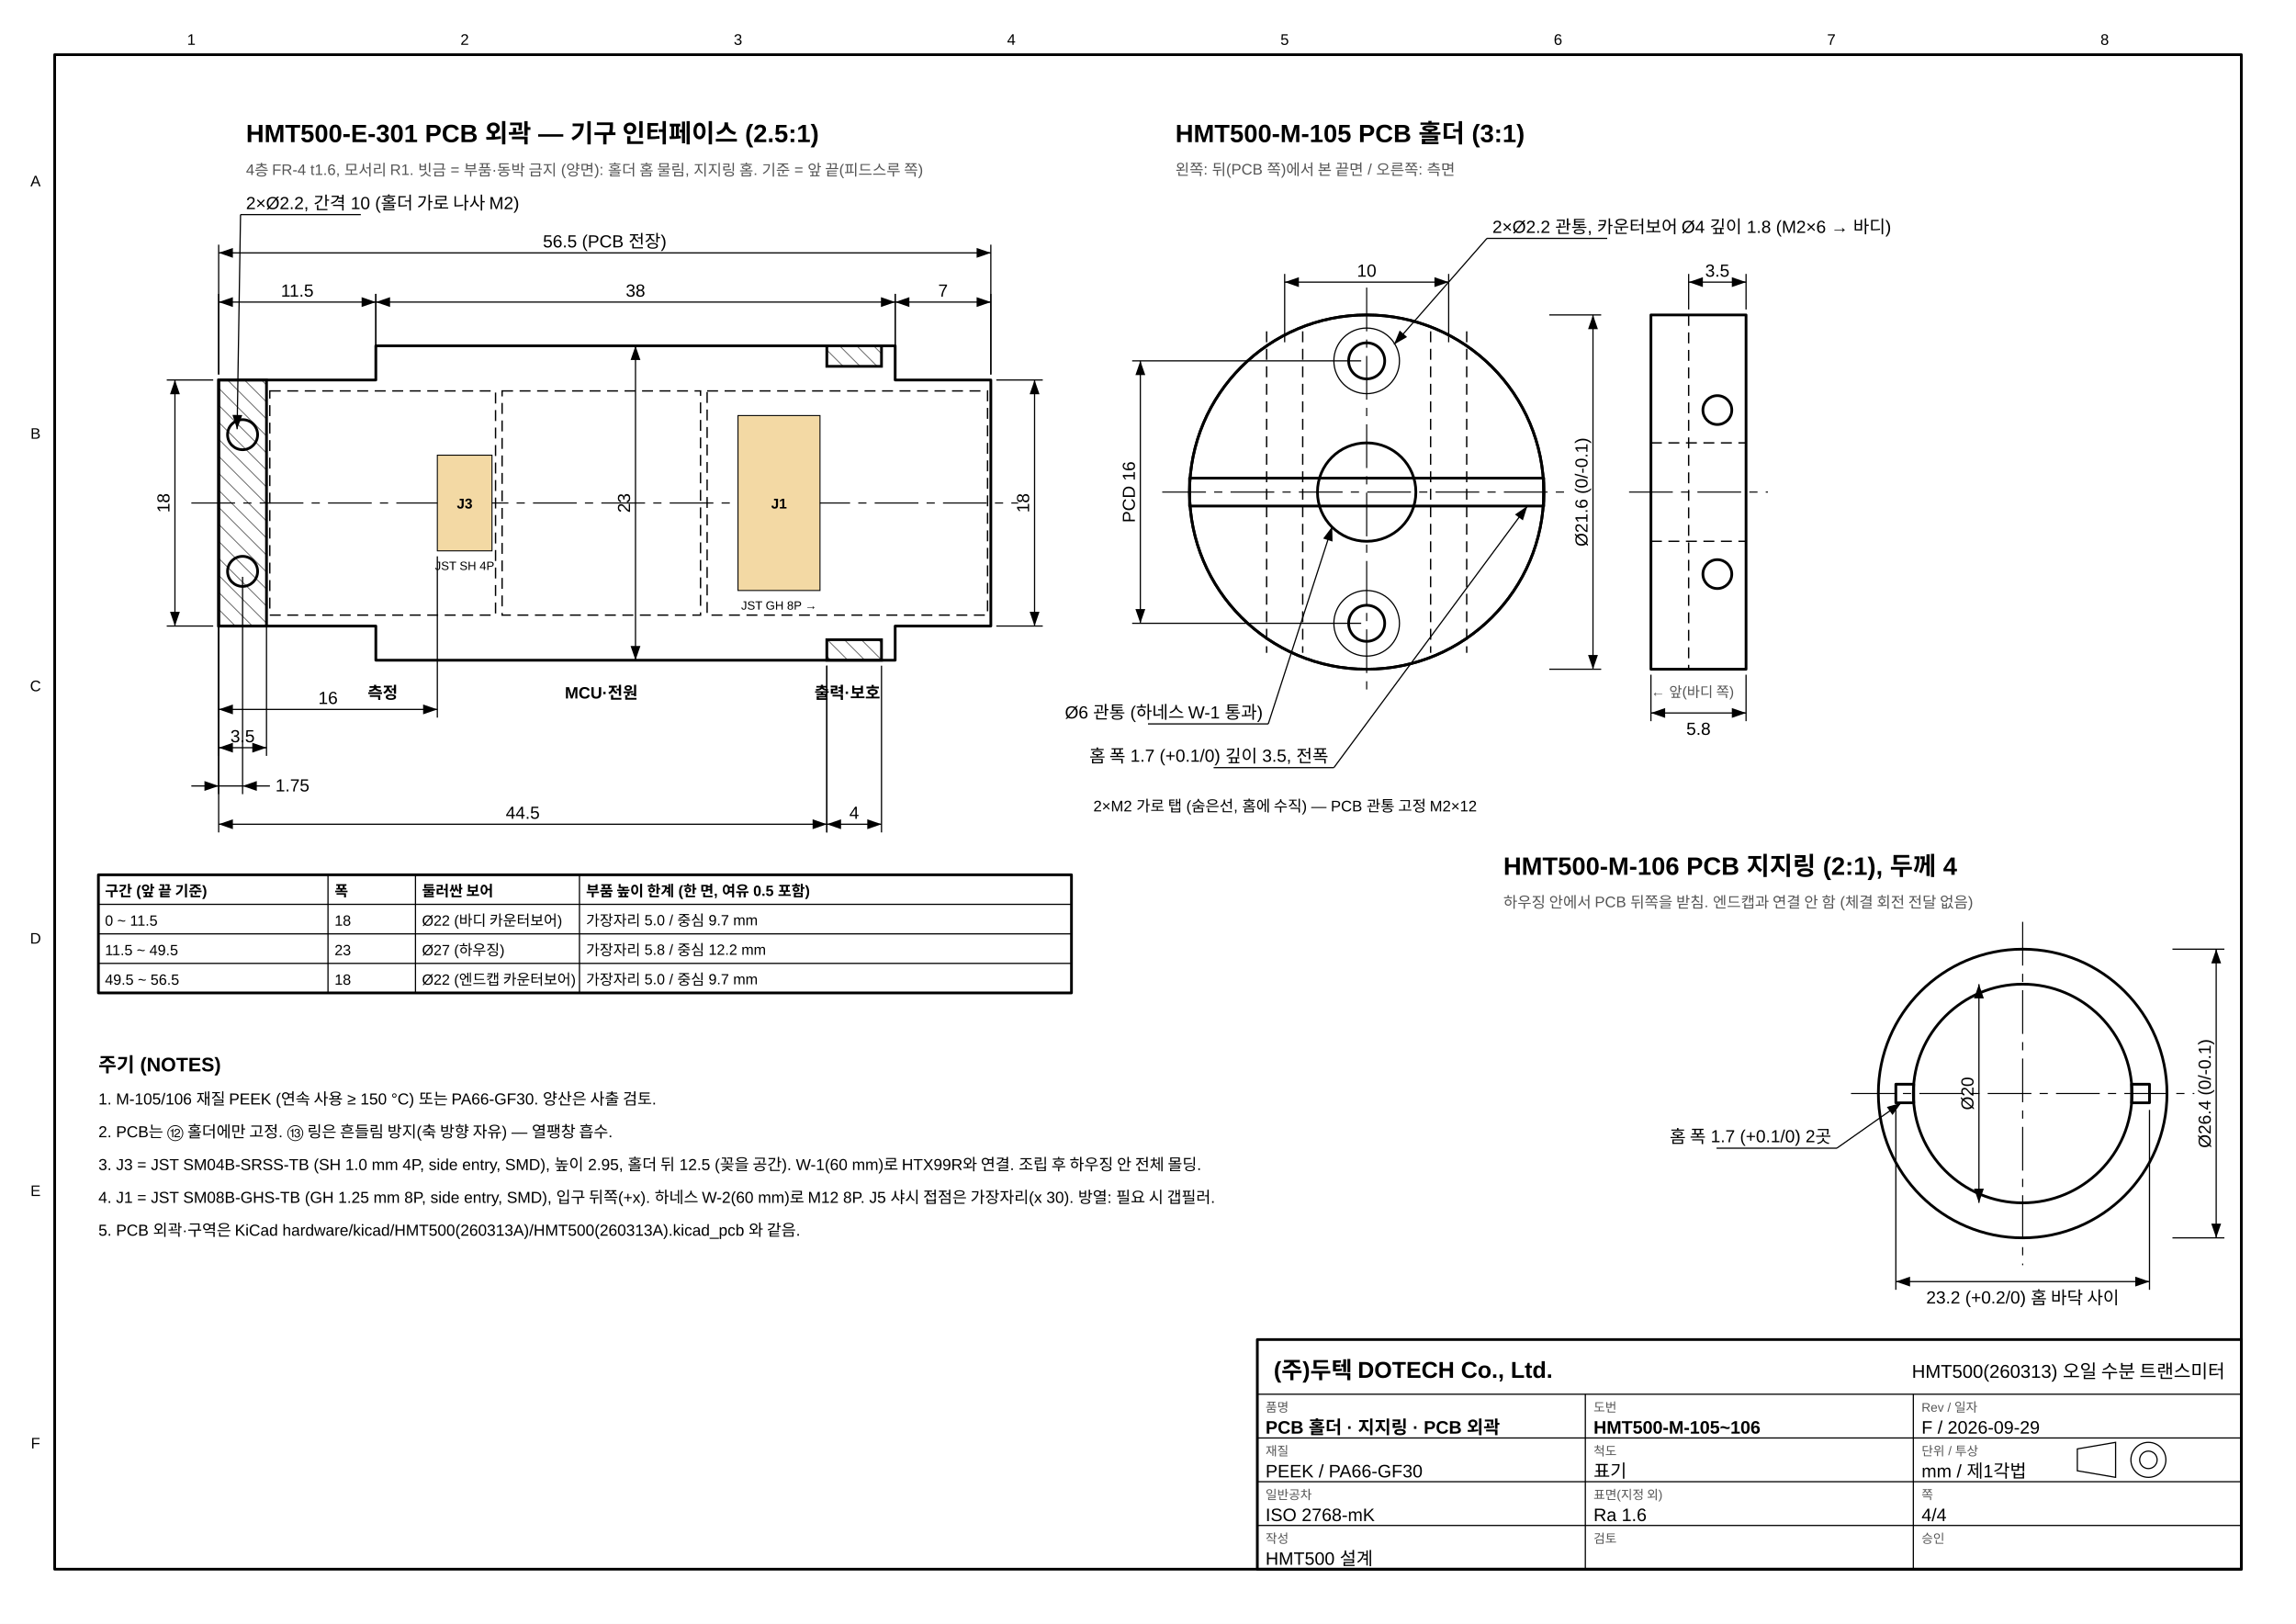
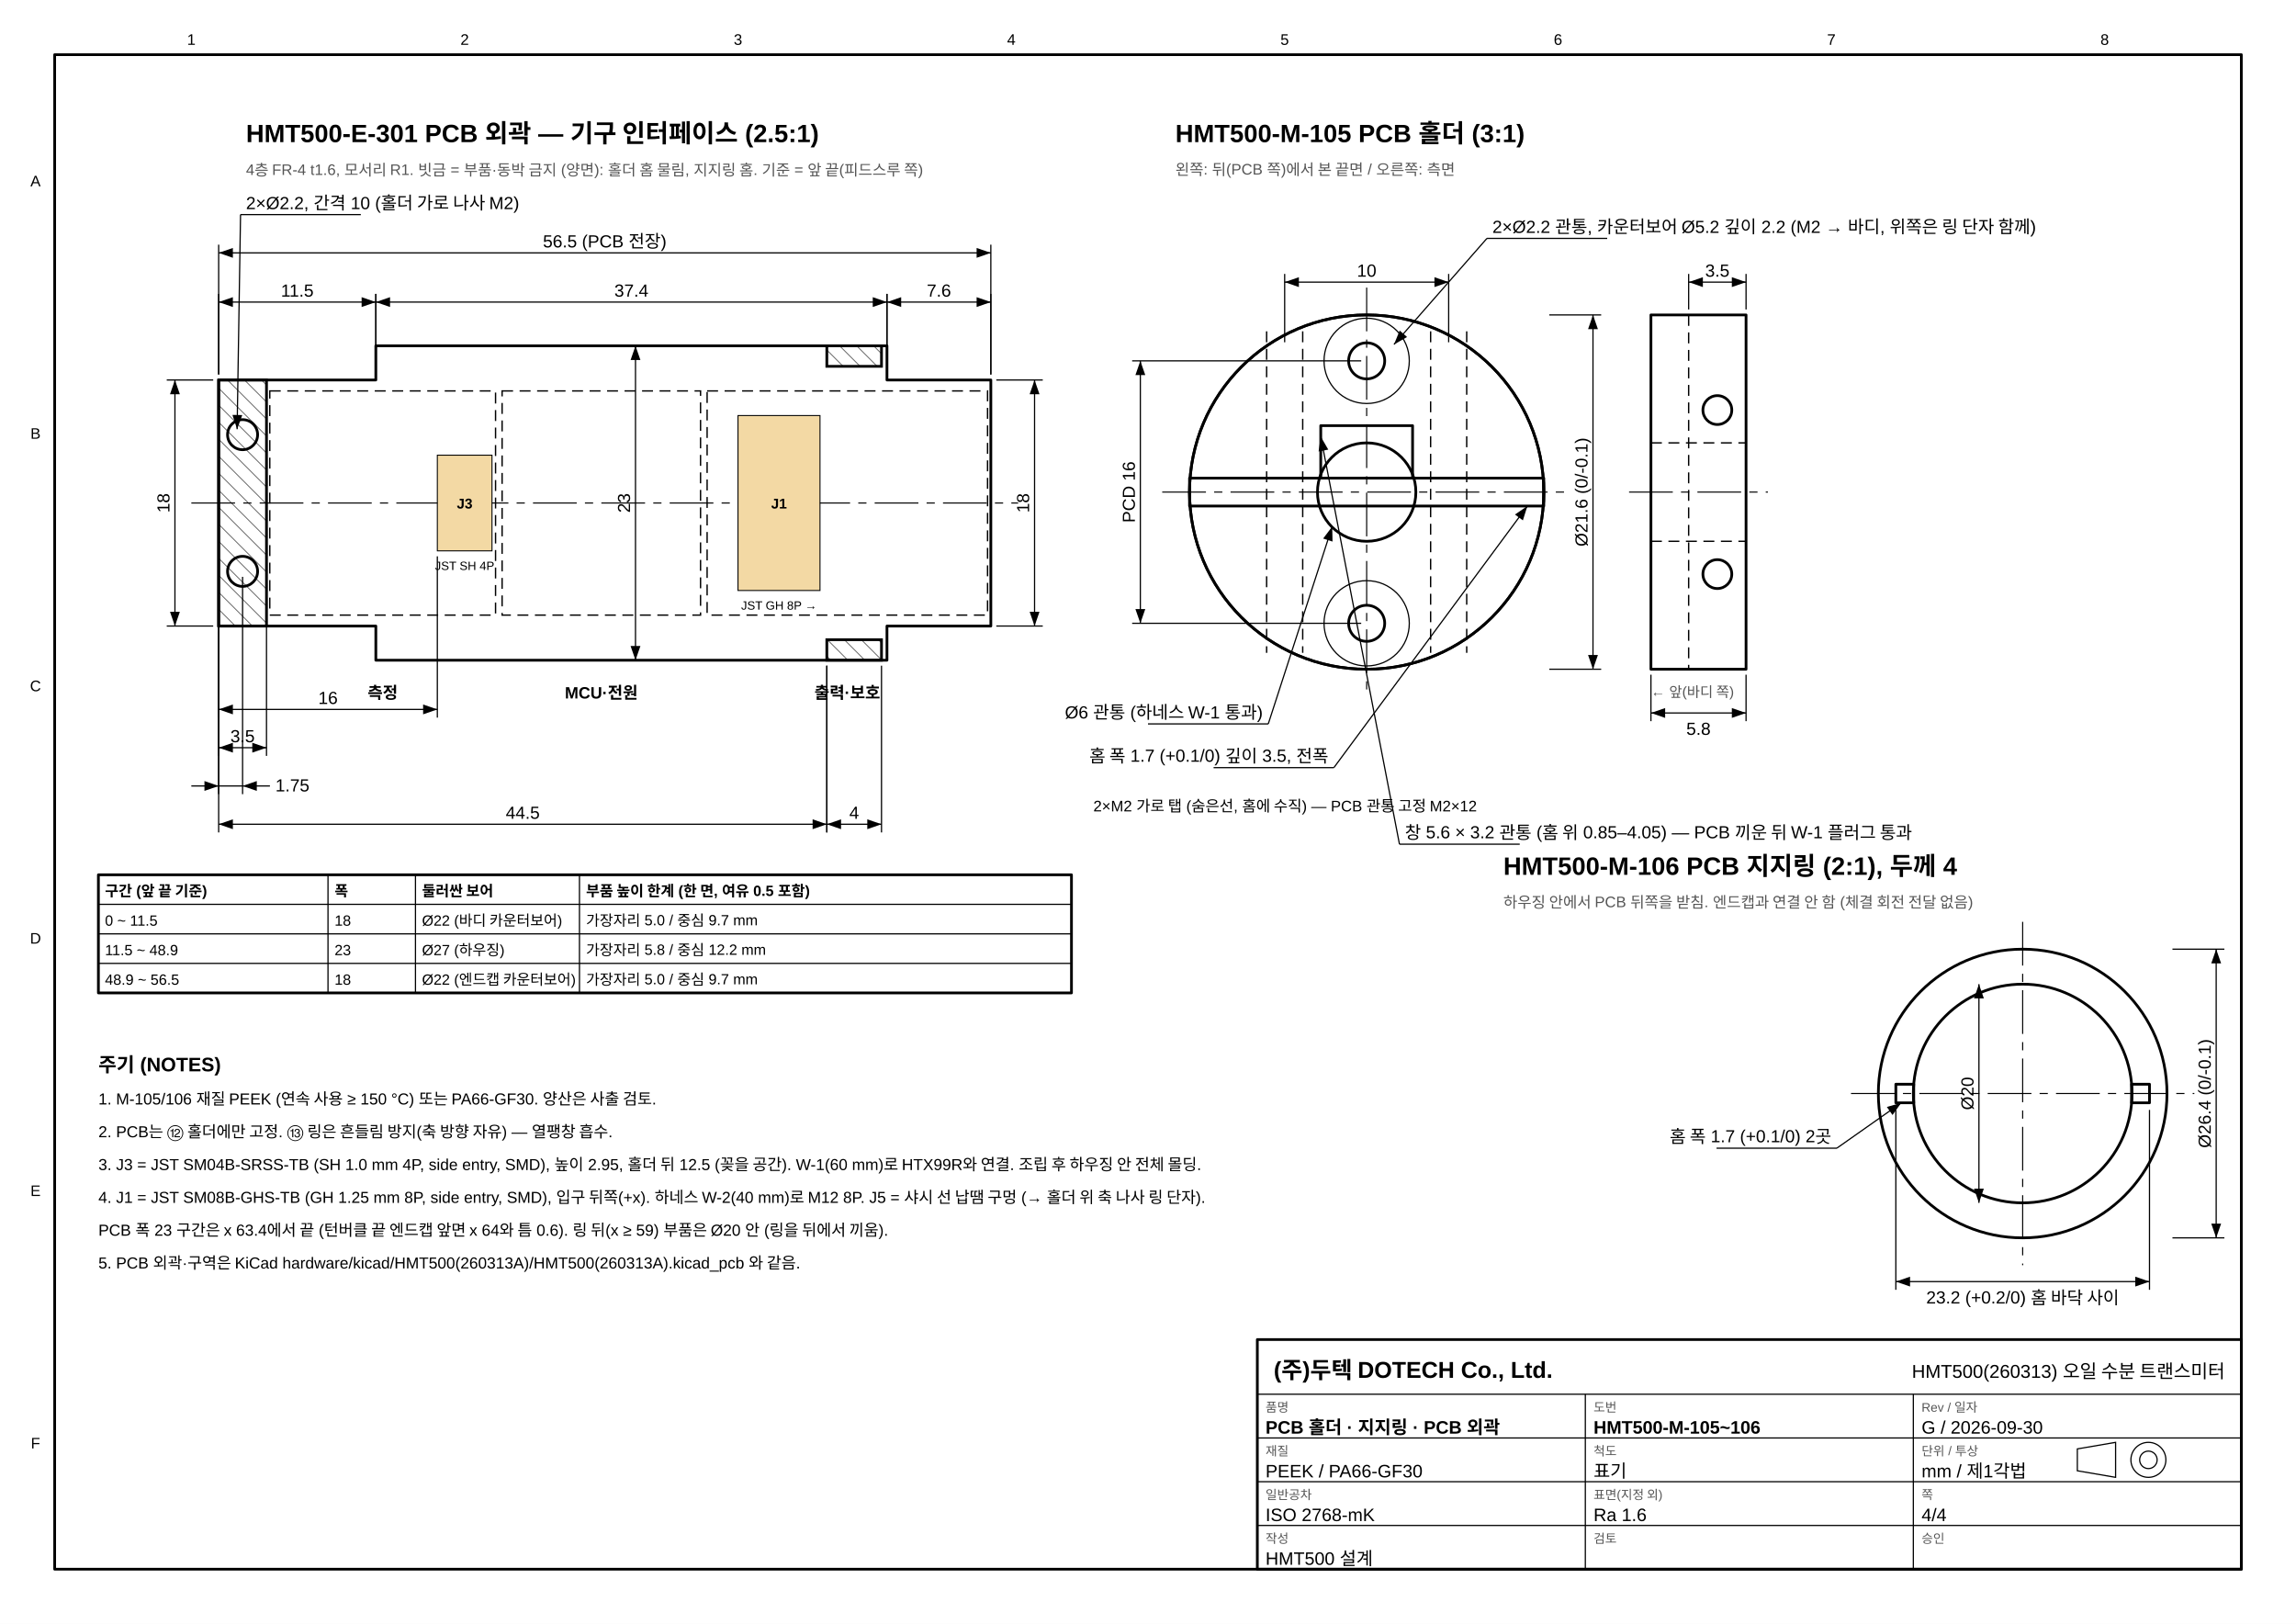
<svg xmlns="http://www.w3.org/2000/svg" width="420.0mm" height="297.0mm" viewBox="0 0 420.0 297.0">
  <rect width="420.0" height="297.0" fill="#fff" />
  <style>
 .thick{stroke:#000;stroke-width:0.5;fill:none;stroke-linecap:round;stroke-linejoin:round}
 .thin{stroke:#000;stroke-width:0.22;fill:none}
 .center{stroke:#000;stroke-width:0.2;stroke-dasharray:8 1.5 1.5 1.5;fill:none}
 .hidden{stroke:#000;stroke-width:0.25;stroke-dasharray:2 1.2;fill:none}
 .hatchfill{stroke:#000;stroke-width:0.5;fill:url(#hatch)}
 .hatchfill2{stroke:#000;stroke-width:0.5;fill:url(#hatch2)}
 .part2{stroke:#000;stroke-width:0.35;fill:url(#hatch2)}
 .buy{stroke:#000;stroke-width:0.35;fill:#e8e8e8}
 .green{stroke:#000;stroke-width:0.35;fill:#cfe8d0}
 .arrow{fill:#000;stroke:none}
 .t{font-family:'Noto Sans KR','NanumGothic','Malgun Gothic',Arial,sans-serif;fill:#000}
 .muted{fill:#555}
</style>
  <defs>
    <pattern id="hatch" width="2.2" height="2.2" patternUnits="userSpaceOnUse" patternTransform="rotate(45)">
      <line x1="0" y1="0" x2="0" y2="2.2" stroke="#000" stroke-width="0.18" />
    </pattern>
    <pattern id="hatch2" width="2.2" height="2.2" patternUnits="userSpaceOnUse" patternTransform="rotate(-45)">
      <line x1="0" y1="0" x2="0" y2="2.2" stroke="#000" stroke-width="0.18" />
    </pattern>
  </defs>
-   <polygon points="40.000,69.500 68.750,69.500 68.750,63.250 163.750,63.250 163.750,69.500 181.250,69.500 181.250,114.500 163.750,114.500 163.750,120.750 68.750,120.750 68.750,114.500 40.000,114.500" class="thick" />
+   <polygon points="40.000,69.500 68.750,69.500 68.750,63.250 162.250,63.250 162.250,69.500 181.250,69.500 181.250,114.500 162.250,114.500 162.250,120.750 68.750,120.750 68.750,114.500 40.000,114.500" class="thick" />
  <line x1="35.000" y1="92.000" x2="186.250" y2="92.000" class="center" />
  <rect x="40.000" y="69.500" width="8.750" height="45.000" class="hatchfill2" />
  <rect x="151.250" y="63.250" width="10.000" height="3.750" class="hatchfill2" />
  <rect x="151.250" y="117.000" width="10.000" height="3.750" class="hatchfill2" />
  <circle cx="44.375" cy="79.500" r="2.750" class="thick" fill="none" />
  <circle cx="44.375" cy="104.500" r="2.750" class="thick" fill="none" />
  <rect x="80.000" y="83.250" width="10.000" height="17.500" style="fill:#f3d9a4;stroke:#000;stroke-width:0.18" />
  <rect x="135.000" y="76.000" width="15.000" height="32.000" style="fill:#f3d9a4;stroke:#000;stroke-width:0.18" />
  <rect x="49.350" y="71.500" width="41.300" height="41.000" class="hidden" />
  <text x="70.000" y="127.750" font-size="3.0" text-anchor="middle" font-weight="700" class="t ">측정</text>
  <rect x="91.850" y="71.500" width="36.300" height="41.000" class="hidden" />
  <text x="110.000" y="127.750" font-size="3.0" text-anchor="middle" font-weight="700" class="t ">MCU·전원</text>
  <rect x="129.350" y="71.500" width="51.300" height="41.000" class="hidden" />
  <text x="155.000" y="127.750" font-size="3.0" text-anchor="middle" font-weight="700" class="t ">출력·보호</text>
  <text x="85.000" y="93.000" font-size="2.6" text-anchor="middle" font-weight="700" class="t ">J3</text>
  <text x="85.000" y="104.250" font-size="2.2" text-anchor="middle" class="t ">JST SH 4P</text>
  <line x1="40.000" y1="101.750" x2="40.000" y2="131.250" class="thin" />
  <line x1="80.000" y1="101.750" x2="80.000" y2="131.250" class="thin" />
  <line x1="40.000" y1="129.750" x2="80.000" y2="129.750" class="thin" />
  <polygon points="40.000,129.750 42.600,128.850 42.600,130.650" class="arrow" />
  <polygon points="80.000,129.750 77.400,130.650 77.400,128.850" class="arrow" />
  <text x="60.000" y="128.750" font-size="3.2" text-anchor="middle" class="t ">16</text>
  <text x="142.500" y="93.000" font-size="2.6" text-anchor="middle" font-weight="700" class="t ">J1</text>
  <text x="142.500" y="111.500" font-size="2.2" text-anchor="middle" class="t ">JST GH 8P →</text>
  <line x1="40.000" y1="68.500" x2="40.000" y2="53.750" class="thin" />
  <line x1="68.750" y1="68.500" x2="68.750" y2="53.750" class="thin" />
  <line x1="40.000" y1="55.250" x2="68.750" y2="55.250" class="thin" />
  <polygon points="40.000,55.250 42.600,54.350 42.600,56.150" class="arrow" />
  <polygon points="68.750,55.250 66.150,56.150 66.150,54.350" class="arrow" />
  <text x="54.375" y="54.250" font-size="3.2" text-anchor="middle" class="t ">11.5</text>
  <line x1="68.750" y1="68.500" x2="68.750" y2="53.750" class="thin" />
-   <line x1="163.750" y1="68.500" x2="163.750" y2="53.750" class="thin" />
-   <line x1="68.750" y1="55.250" x2="163.750" y2="55.250" class="thin" />
+   <line x1="162.250" y1="68.500" x2="162.250" y2="53.750" class="thin" />
+   <line x1="68.750" y1="55.250" x2="162.250" y2="55.250" class="thin" />
  <polygon points="68.750,55.250 71.350,54.350 71.350,56.150" class="arrow" />
-   <polygon points="163.750,55.250 161.150,56.150 161.150,54.350" class="arrow" />
-   <text x="116.250" y="54.250" font-size="3.2" text-anchor="middle" class="t ">38</text>
-   <line x1="163.750" y1="68.500" x2="163.750" y2="53.750" class="thin" />
+   <polygon points="162.250,55.250 159.650,56.150 159.650,54.350" class="arrow" />
+   <text x="115.500" y="54.250" font-size="3.2" text-anchor="middle" class="t ">37.4</text>
+   <line x1="162.250" y1="68.500" x2="162.250" y2="53.750" class="thin" />
  <line x1="181.250" y1="68.500" x2="181.250" y2="53.750" class="thin" />
-   <line x1="163.750" y1="55.250" x2="181.250" y2="55.250" class="thin" />
-   <polygon points="163.750,55.250 166.350,54.350 166.350,56.150" class="arrow" />
+   <line x1="162.250" y1="55.250" x2="181.250" y2="55.250" class="thin" />
+   <polygon points="162.250,55.250 164.850,54.350 164.850,56.150" class="arrow" />
  <polygon points="181.250,55.250 178.650,56.150 178.650,54.350" class="arrow" />
-   <text x="172.500" y="54.250" font-size="3.2" text-anchor="middle" class="t ">7</text>
+   <text x="171.750" y="54.250" font-size="3.2" text-anchor="middle" class="t ">7.6</text>
  <line x1="40.000" y1="68.500" x2="40.000" y2="44.750" class="thin" />
  <line x1="181.250" y1="68.500" x2="181.250" y2="44.750" class="thin" />
  <line x1="40.000" y1="46.250" x2="181.250" y2="46.250" class="thin" />
  <polygon points="40.000,46.250 42.600,45.350 42.600,47.150" class="arrow" />
  <polygon points="181.250,46.250 178.650,47.150 178.650,45.350" class="arrow" />
  <text x="110.625" y="45.250" font-size="3.2" text-anchor="middle" class="t ">56.5  (PCB 전장)</text>
  <line x1="40.000" y1="93.000" x2="40.000" y2="138.250" class="thin" />
  <line x1="48.750" y1="93.000" x2="48.750" y2="138.250" class="thin" />
  <line x1="40.000" y1="136.750" x2="48.750" y2="136.750" class="thin" />
  <polygon points="40.000,136.750 42.600,135.850 42.600,137.650" class="arrow" />
  <polygon points="48.750,136.750 46.150,137.650 46.150,135.850" class="arrow" />
  <text x="44.375" y="135.750" font-size="3.2" text-anchor="middle" class="t ">3.5</text>
  <line x1="40.000" y1="105.500" x2="40.000" y2="145.250" class="thin" />
  <line x1="44.375" y1="105.500" x2="44.375" y2="145.250" class="thin" />
  <line x1="40.000" y1="143.750" x2="44.375" y2="143.750" class="thin" />
  <polygon points="40.000,143.750 37.400,144.650 37.400,142.850" class="arrow" />
  <polygon points="44.375,143.750 46.975,142.850 46.975,144.650" class="arrow" />
  <line x1="35.000" y1="143.750" x2="40.000" y2="143.750" class="thin" />
  <line x1="44.375" y1="143.750" x2="49.375" y2="143.750" class="thin" />
  <text x="42.188" y="142.750" font-size="3.2" text-anchor="middle" class="t " />
  <text x="50.375" y="144.750" font-size="3.2" text-anchor="start" class="t ">1.75</text>
  <line x1="40.000" y1="115.500" x2="40.000" y2="152.250" class="thin" />
  <line x1="151.250" y1="121.750" x2="151.250" y2="152.250" class="thin" />
  <line x1="40.000" y1="150.750" x2="151.250" y2="150.750" class="thin" />
  <polygon points="40.000,150.750 42.600,149.850 42.600,151.650" class="arrow" />
  <polygon points="151.250,150.750 148.650,151.650 148.650,149.850" class="arrow" />
  <text x="95.625" y="149.750" font-size="3.2" text-anchor="middle" class="t ">44.5</text>
  <line x1="151.250" y1="121.750" x2="151.250" y2="152.250" class="thin" />
  <line x1="161.250" y1="121.750" x2="161.250" y2="152.250" class="thin" />
  <line x1="151.250" y1="150.750" x2="161.250" y2="150.750" class="thin" />
  <polygon points="151.250,150.750 153.850,149.850 153.850,151.650" class="arrow" />
  <polygon points="161.250,150.750 158.650,151.650 158.650,149.850" class="arrow" />
  <text x="156.250" y="149.750" font-size="3.2" text-anchor="middle" class="t ">4</text>
  <line x1="39.000" y1="69.500" x2="30.500" y2="69.500" class="thin" />
  <line x1="39.000" y1="114.500" x2="30.500" y2="114.500" class="thin" />
  <line x1="32.000" y1="69.500" x2="32.000" y2="114.500" class="thin" />
  <polygon points="32.000,69.500 32.900,72.100 31.100,72.100" class="arrow" />
  <polygon points="32.000,114.500 31.100,111.900 32.900,111.900" class="arrow" />
  <text x="31.000" y="92.000" font-size="3.2" text-anchor="middle" transform="rotate(-90 31.000 92.000)" class="t ">18</text>
  <line x1="116.250" y1="63.250" x2="116.250" y2="120.750" class="thin" />
  <polygon points="116.250,63.250 117.150,65.850 115.350,65.850" class="arrow" />
  <polygon points="116.250,120.750 115.350,118.150 117.150,118.150" class="arrow" />
  <text x="115.250" y="92.000" font-size="3.2" text-anchor="middle" transform="rotate(-90 115.250 92.000)" class="t ">23</text>
  <line x1="182.250" y1="69.500" x2="190.750" y2="69.500" class="thin" />
  <line x1="182.250" y1="114.500" x2="190.750" y2="114.500" class="thin" />
  <line x1="189.250" y1="69.500" x2="189.250" y2="114.500" class="thin" />
  <polygon points="189.250,69.500 190.150,72.100 188.350,72.100" class="arrow" />
  <polygon points="189.250,114.500 188.350,111.900 190.150,111.900" class="arrow" />
  <text x="188.250" y="92.000" font-size="3.2" text-anchor="middle" transform="rotate(-90 188.250 92.000)" class="t ">18</text>
  <line x1="43.375" y1="78.500" x2="44.000" y2="39.250" class="thin" />
  <polygon points="43.375,78.500 42.517,75.886 44.316,75.915" class="arrow" />
  <line x1="44.000" y1="39.250" x2="66.000" y2="39.250" class="thin" />
  <text x="45.000" y="38.250" font-size="3.2" text-anchor="start" class="t ">2×Ø2.2, 간격 10 (홀더 가로 나사 M2)</text>
  <text x="45.000" y="26.000" font-size="4.6" text-anchor="start" font-weight="700" class="t ">HMT500-E-301  PCB 외곽 — 기구 인터페이스 (2.5:1)</text>
  <text x="45.000" y="32.000" font-size="2.8" text-anchor="start" class="t muted">4층 FR-4 t1.6, 모서리 R1. 빗금 = 부품·동박 금지 (양면): 홀더 홈 물림, 지지링 홈. 기준 = 앞 끝(피드스루 쪽)</text>
  <rect x="18.0" y="160.0" width="178" height="21.6" class="thick" fill="#fff" />
  <text x="19.200" y="163.900" font-size="2.7" text-anchor="start" font-weight="700" class="t ">구간 (앞 끝 기준)</text>
  <line x1="60.000" y1="160.000" x2="60.000" y2="181.600" class="thin" />
  <text x="61.200" y="163.900" font-size="2.7" text-anchor="start" font-weight="700" class="t ">폭</text>
  <line x1="76.000" y1="160.000" x2="76.000" y2="181.600" class="thin" />
  <text x="77.200" y="163.900" font-size="2.7" text-anchor="start" font-weight="700" class="t ">둘러싼 보어</text>
  <line x1="106.000" y1="160.000" x2="106.000" y2="181.600" class="thin" />
  <text x="107.200" y="163.900" font-size="2.7" text-anchor="start" font-weight="700" class="t ">부품 높이 한계 (한 면, 여유 0.5 포함)</text>
  <line x1="196.000" y1="160.000" x2="196.000" y2="181.600" class="thin" />
  <line x1="18.000" y1="165.400" x2="196.000" y2="165.400" class="thin" />
  <text x="19.200" y="169.300" font-size="2.7" text-anchor="start" class="t ">0 ~ 11.5</text>
  <text x="61.200" y="169.300" font-size="2.7" text-anchor="start" class="t ">18</text>
  <text x="77.200" y="169.300" font-size="2.7" text-anchor="start" class="t ">Ø22 (바디 카운터보어)</text>
  <text x="107.200" y="169.300" font-size="2.7" text-anchor="start" class="t ">가장자리 5.0 / 중심 9.7 mm</text>
  <line x1="18.000" y1="170.800" x2="196.000" y2="170.800" class="thin" />
-   <text x="19.200" y="174.700" font-size="2.7" text-anchor="start" class="t ">11.5 ~ 49.5</text>
+   <text x="19.200" y="174.700" font-size="2.7" text-anchor="start" class="t ">11.5 ~ 48.9</text>
  <text x="61.200" y="174.700" font-size="2.7" text-anchor="start" class="t ">23</text>
  <text x="77.200" y="174.700" font-size="2.7" text-anchor="start" class="t ">Ø27 (하우징)</text>
  <text x="107.200" y="174.700" font-size="2.7" text-anchor="start" class="t ">가장자리 5.8 / 중심 12.2 mm</text>
  <line x1="18.000" y1="176.200" x2="196.000" y2="176.200" class="thin" />
-   <text x="19.200" y="180.100" font-size="2.7" text-anchor="start" class="t ">49.5 ~ 56.5</text>
+   <text x="19.200" y="180.100" font-size="2.7" text-anchor="start" class="t ">48.9 ~ 56.5</text>
  <text x="61.200" y="180.100" font-size="2.7" text-anchor="start" class="t ">18</text>
  <text x="77.200" y="180.100" font-size="2.7" text-anchor="start" class="t ">Ø22 (엔드캡 카운터보어)</text>
  <text x="107.200" y="180.100" font-size="2.7" text-anchor="start" class="t ">가장자리 5.0 / 중심 9.7 mm</text>
  <circle cx="250.000" cy="90.000" r="32.400" class="thick" fill="none" />
  <circle cx="250.000" cy="90.000" r="9.000" class="thick" fill="none" />
  <rect x="217.600" y="87.450" width="64.800" height="5.100" fill="#fff" class="thick" />
  <circle cx="250.000" cy="90.000" r="32.400" class="thick" fill="none" />
  <circle cx="250.000" cy="114.000" r="3.300" class="thick" fill="none" />
-   <circle cx="250.000" cy="114.000" r="6.000" class="thin" fill="none" />
+   <circle cx="250.000" cy="114.000" r="7.800" class="thin" fill="none" />
  <circle cx="250.000" cy="66.000" r="3.300" class="thick" fill="none" />
-   <circle cx="250.000" cy="66.000" r="6.000" class="thin" fill="none" />
+   <circle cx="250.000" cy="66.000" r="7.800" class="thin" fill="none" />
+   <rect x="241.600" y="77.850" width="16.800" height="9.600" fill="#fff" class="thick" />
+   <line x1="241.600" y1="79.850" x2="256.000" y2="154.400" class="thin" />
+   <polygon points="241.600,79.850 242.977,82.232 241.209,82.574" class="arrow" />
+   <line x1="256.000" y1="154.400" x2="278.000" y2="154.400" class="thin" />
+   <text x="257.000" y="153.400" font-size="3.2" text-anchor="start" class="t ">창 5.6 × 3.2 관통 (홈 위 0.85–4.05) — PCB 끼운 뒤 W-1 플러그 통과</text>
  <line x1="261.700" y1="60.600" x2="261.700" y2="119.400" class="hidden" />
  <line x1="268.300" y1="60.600" x2="268.300" y2="119.400" class="hidden" />
  <line x1="231.700" y1="60.600" x2="231.700" y2="119.400" class="hidden" />
  <line x1="238.300" y1="60.600" x2="238.300" y2="119.400" class="hidden" />
  <line x1="212.600" y1="90.000" x2="287.400" y2="90.000" class="center" />
  <line x1="250.000" y1="52.600" x2="250.000" y2="127.400" class="center" />
  <line x1="283.400" y1="57.600" x2="292.900" y2="57.600" class="thin" />
  <line x1="283.400" y1="122.400" x2="292.900" y2="122.400" class="thin" />
  <line x1="291.400" y1="57.600" x2="291.400" y2="122.400" class="thin" />
  <polygon points="291.400,57.600 292.300,60.200 290.500,60.200" class="arrow" />
  <polygon points="291.400,122.400 290.500,119.800 292.300,119.800" class="arrow" />
  <text x="290.400" y="90.000" font-size="3.2" text-anchor="middle" transform="rotate(-90 290.400 90.000)" class="t ">Ø21.6 (0/-0.1)</text>
  <line x1="249.000" y1="66.000" x2="207.100" y2="66.000" class="thin" />
  <line x1="249.000" y1="114.000" x2="207.100" y2="114.000" class="thin" />
  <line x1="208.600" y1="66.000" x2="208.600" y2="114.000" class="thin" />
  <polygon points="208.600,66.000 209.500,68.600 207.700,68.600" class="arrow" />
  <polygon points="208.600,114.000 207.700,111.400 209.500,111.400" class="arrow" />
  <text x="207.600" y="90.000" font-size="3.2" text-anchor="middle" transform="rotate(-90 207.600 90.000)" class="t ">PCD 16</text>
  <line x1="235.000" y1="62.600" x2="235.000" y2="50.100" class="thin" />
  <line x1="265.000" y1="62.600" x2="265.000" y2="50.100" class="thin" />
  <line x1="235.000" y1="51.600" x2="265.000" y2="51.600" class="thin" />
  <polygon points="235.000,51.600 237.600,50.700 237.600,52.500" class="arrow" />
  <polygon points="265.000,51.600 262.400,52.500 262.400,50.700" class="arrow" />
  <text x="250.000" y="50.600" font-size="3.2" text-anchor="middle" class="t ">10</text>
  <line x1="255.000" y1="63.000" x2="272.000" y2="43.600" class="thin" />
  <polygon points="255.000,63.000 256.037,60.451 257.390,61.638" class="arrow" />
  <line x1="272.000" y1="43.600" x2="294.000" y2="43.600" class="thin" />
-   <text x="273.000" y="42.600" font-size="3.2" text-anchor="start" class="t ">2×Ø2.2 관통, 카운터보어 Ø4 깊이 1.8 (M2×6 → 바디)</text>
+   <text x="273.000" y="42.600" font-size="3.2" text-anchor="start" class="t ">2×Ø2.2 관통, 카운터보어 Ø5.2 깊이 2.2 (M2 → 바디, 위쪽은 링 단자 함께)</text>
  <line x1="279.400" y1="92.550" x2="244.000" y2="140.400" class="thin" />
  <polygon points="279.400,92.550 278.577,95.175 277.130,94.105" class="arrow" />
  <line x1="244.000" y1="140.400" x2="222.000" y2="140.400" class="thin" />
  <text x="243.000" y="139.400" font-size="3.2" text-anchor="end" class="t ">홈 폭 1.7 (+0.1/0) 깊이 3.5, 전폭</text>
  <line x1="243.700" y1="96.300" x2="232.000" y2="132.400" class="thin" />
  <polygon points="243.700,96.300 243.755,99.051 242.042,98.496" class="arrow" />
  <line x1="232.000" y1="132.400" x2="210.000" y2="132.400" class="thin" />
  <text x="231.000" y="131.400" font-size="3.2" text-anchor="end" class="t ">Ø6 관통 (하네스 W-1 통과)</text>
  <text x="200.000" y="148.400" font-size="2.8" text-anchor="start" class="t ">2×M2 가로 탭 (숨은선, 홈에 수직) — PCB 관통 고정 M2×12</text>
  <rect x="302.000" y="57.600" width="17.400" height="64.800" class="thick" fill="none" />
  <line x1="308.900" y1="57.600" x2="308.900" y2="122.400" class="hidden" />
  <circle cx="314.150" cy="75.000" r="2.640" class="thick" fill="none" />
  <circle cx="314.150" cy="105.000" r="2.640" class="thick" fill="none" />
  <line x1="302.000" y1="81.000" x2="319.400" y2="81.000" class="hidden" />
  <line x1="302.000" y1="99.000" x2="319.400" y2="99.000" class="hidden" />
  <line x1="298.000" y1="90.000" x2="323.400" y2="90.000" class="center" />
  <line x1="302.000" y1="123.400" x2="302.000" y2="131.900" class="thin" />
  <line x1="319.400" y1="123.400" x2="319.400" y2="131.900" class="thin" />
  <line x1="302.000" y1="130.400" x2="319.400" y2="130.400" class="thin" />
  <polygon points="302.000,130.400 304.600,129.500 304.600,131.300" class="arrow" />
  <polygon points="319.400,130.400 316.800,131.300 316.800,129.500" class="arrow" />
  <text x="310.700" y="134.400" font-size="3.2" text-anchor="middle" class="t ">5.8</text>
  <line x1="308.900" y1="56.600" x2="308.900" y2="50.100" class="thin" />
  <line x1="319.400" y1="56.600" x2="319.400" y2="50.100" class="thin" />
  <line x1="308.900" y1="51.600" x2="319.400" y2="51.600" class="thin" />
  <polygon points="308.900,51.600 311.500,50.700 311.500,52.500" class="arrow" />
  <polygon points="319.400,51.600 316.800,52.500 316.800,50.700" class="arrow" />
  <text x="314.150" y="50.600" font-size="3.2" text-anchor="middle" class="t ">3.5</text>
  <text x="302.000" y="127.400" font-size="2.6" text-anchor="start" class="t muted">← 앞(바디 쪽)</text>
  <text x="215.000" y="26.000" font-size="4.6" text-anchor="start" font-weight="700" class="t ">HMT500-M-105  PCB 홀더 (3:1)</text>
  <text x="215.000" y="32.000" font-size="2.8" text-anchor="start" class="t muted">왼쪽: 뒤(PCB 쪽)에서 본 끝면 / 오른쪽: 측면</text>
  <circle cx="370.000" cy="200.000" r="26.400" class="thick" fill="none" />
  <circle cx="370.000" cy="200.000" r="20.000" class="thick" fill="none" />
  <rect x="389.928" y="198.300" width="3.272" height="3.400" fill="#fff" class="thick" />
  <rect x="346.800" y="198.300" width="3.272" height="3.400" fill="#fff" class="thick" />
  <line x1="338.600" y1="200.000" x2="401.400" y2="200.000" class="center" />
  <line x1="370.000" y1="168.600" x2="370.000" y2="231.400" class="center" />
  <line x1="397.400" y1="173.600" x2="406.900" y2="173.600" class="thin" />
  <line x1="397.400" y1="226.400" x2="406.900" y2="226.400" class="thin" />
  <line x1="405.400" y1="173.600" x2="405.400" y2="226.400" class="thin" />
  <polygon points="405.400,173.600 406.300,176.200 404.500,176.200" class="arrow" />
  <polygon points="405.400,226.400 404.500,223.800 406.300,223.800" class="arrow" />
  <text x="404.400" y="200.000" font-size="3.2" text-anchor="middle" transform="rotate(-90 404.400 200.000)" class="t ">Ø26.4 (0/-0.1)</text>
  <line x1="362.000" y1="180.000" x2="362.000" y2="220.000" class="thin" />
  <polygon points="362.000,180.000 362.900,182.600 361.100,182.600" class="arrow" />
  <polygon points="362.000,220.000 361.100,217.400 362.900,217.400" class="arrow" />
  <text x="361.000" y="200.000" font-size="3.2" text-anchor="middle" transform="rotate(-90 361.000 200.000)" class="t ">Ø20</text>
  <line x1="346.800" y1="203.000" x2="346.800" y2="235.900" class="thin" />
  <line x1="393.200" y1="203.000" x2="393.200" y2="235.900" class="thin" />
  <line x1="346.800" y1="234.400" x2="393.200" y2="234.400" class="thin" />
  <polygon points="346.800,234.400 349.400,233.500 349.400,235.300" class="arrow" />
  <polygon points="393.200,234.400 390.600,235.300 390.600,233.500" class="arrow" />
  <text x="370.000" y="238.400" font-size="3.2" text-anchor="middle" class="t ">23.2 (+0.2/0)  홈 바닥 사이</text>
  <line x1="347.800" y1="201.700" x2="336.000" y2="210.000" class="thin" />
  <polygon points="347.800,201.700 346.191,203.932 345.156,202.460" class="arrow" />
  <line x1="336.000" y1="210.000" x2="314.000" y2="210.000" class="thin" />
  <text x="335.000" y="209.000" font-size="3.2" text-anchor="end" class="t ">홈 폭 1.7 (+0.1/0) 2곳</text>
  <text x="275.000" y="160.000" font-size="4.6" text-anchor="start" font-weight="700" class="t ">HMT500-M-106  PCB 지지링 (2:1), 두께 4</text>
  <text x="275.000" y="166.000" font-size="2.8" text-anchor="start" class="t muted">하우징 안에서 PCB 뒤쪽을 받침. 엔드캡과 연결 안 함 (체결 회전 전달 없음)</text>
  <text x="18.000" y="196.000" font-size="3.6" text-anchor="start" font-weight="700" class="t ">주기 (NOTES)</text>
  <text x="18.000" y="202.000" font-size="2.9" text-anchor="start" class="t ">1. M-105/106 재질 PEEK (연속 사용 ≥ 150 °C) 또는 PA66-GF30. 양산은 사출 검토.</text>
  <text x="18.000" y="208.000" font-size="2.9" text-anchor="start" class="t ">2. PCB는 ⑫ 홀더에만 고정. ⑬ 링은 흔들림 방지(축 방향 자유) — 열팽창 흡수.</text>
  <text x="18.000" y="214.000" font-size="2.9" text-anchor="start" class="t ">3. J3 = JST SM04B-SRSS-TB (SH 1.0 mm 4P, side entry, SMD), 높이 2.95, 홀더 뒤 12.5 (꽂을 공간). W-1(60 mm)로 HTX99R와 연결. 조립 후 하우징 안 전체 몰딩.</text>
-   <text x="18.000" y="220.000" font-size="2.9" text-anchor="start" class="t ">4. J1 = JST SM08B-GHS-TB (GH 1.25 mm 8P, side entry, SMD), 입구 뒤쪽(+x). 하네스 W-2(60 mm)로 M12 8P. J5 샤시 접점은 가장자리(x 30). 방열: 필요 시 갭필러.</text>
-   <text x="18.000" y="226.000" font-size="2.9" text-anchor="start" class="t ">5. PCB 외곽·구역은 KiCad hardware/kicad/HMT500(260313A)/HMT500(260313A).kicad_pcb 와 같음.</text>
+   <text x="18.000" y="220.000" font-size="2.9" text-anchor="start" class="t ">4. J1 = JST SM08B-GHS-TB (GH 1.25 mm 8P, side entry, SMD), 입구 뒤쪽(+x). 하네스 W-2(40 mm)로 M12 8P. J5 = 샤시 선 납땜 구멍 (→ 홀더 위 축 나사 링 단자).</text>
+   <text x="18.000" y="226.000" font-size="2.9" text-anchor="start" class="t ">   PCB 폭 23 구간은 x 63.4에서 끝 (턴버클 끝 엔드캡 앞면 x 64와 틈 0.6). 링 뒤(x ≥ 59) 부품은 Ø20 안 (링을 뒤에서 끼움).</text>
+   <text x="18.000" y="232.000" font-size="2.9" text-anchor="start" class="t ">5. PCB 외곽·구역은 KiCad hardware/kicad/HMT500(260313A)/HMT500(260313A).kicad_pcb 와 같음.</text>
  <rect x="10" y="10" width="400.0" height="277.0" class="thick" fill="none" />
  <text x="35.000" y="8.200" font-size="2.8" text-anchor="middle" class="t ">1</text>
  <text x="85.000" y="8.200" font-size="2.8" text-anchor="middle" class="t ">2</text>
  <text x="135.000" y="8.200" font-size="2.8" text-anchor="middle" class="t ">3</text>
  <text x="185.000" y="8.200" font-size="2.8" text-anchor="middle" class="t ">4</text>
  <text x="235.000" y="8.200" font-size="2.8" text-anchor="middle" class="t ">5</text>
  <text x="285.000" y="8.200" font-size="2.8" text-anchor="middle" class="t ">6</text>
  <text x="335.000" y="8.200" font-size="2.8" text-anchor="middle" class="t ">7</text>
  <text x="385.000" y="8.200" font-size="2.8" text-anchor="middle" class="t ">8</text>
  <text x="6.500" y="34.083" font-size="2.8" text-anchor="middle" class="t ">A</text>
  <text x="6.500" y="80.250" font-size="2.8" text-anchor="middle" class="t ">B</text>
  <text x="6.500" y="126.417" font-size="2.8" text-anchor="middle" class="t ">C</text>
  <text x="6.500" y="172.583" font-size="2.8" text-anchor="middle" class="t ">D</text>
  <text x="6.500" y="218.750" font-size="2.8" text-anchor="middle" class="t ">E</text>
  <text x="6.500" y="264.917" font-size="2.8" text-anchor="middle" class="t ">F</text>
  <rect x="230.0" y="245.0" width="180" height="42" class="thick" fill="#fff" />
  <line x1="230.000" y1="255.000" x2="410.000" y2="255.000" class="thin" />
  <line x1="230.000" y1="263.000" x2="410.000" y2="263.000" class="thin" />
  <line x1="230.000" y1="271.000" x2="410.000" y2="271.000" class="thin" />
  <line x1="230.000" y1="279.000" x2="410.000" y2="279.000" class="thin" />
  <line x1="290.000" y1="255.000" x2="290.000" y2="287.000" class="thin" />
  <line x1="350.000" y1="255.000" x2="350.000" y2="287.000" class="thin" />
  <text x="233.000" y="252.000" font-size="4.2" text-anchor="start" font-weight="700" class="t ">(주)두텍  DOTECH Co., Ltd.</text>
  <text x="407.000" y="252.000" font-size="3.4" text-anchor="end" class="t ">HMT500(260313) 오일 수분 트랜스미터</text>
  <text x="231.500" y="258.200" font-size="2.3" text-anchor="start" class="t muted">품명</text>
  <text x="231.500" y="262.200" font-size="3.3" text-anchor="start" font-weight="700" class="t ">PCB 홀더 · 지지링 · PCB 외곽</text>
  <text x="291.500" y="258.200" font-size="2.3" text-anchor="start" class="t muted">도번</text>
  <text x="291.500" y="262.200" font-size="3.3" text-anchor="start" font-weight="700" class="t ">HMT500-M-105~106</text>
  <text x="351.500" y="258.200" font-size="2.3" text-anchor="start" class="t muted">Rev / 일자</text>
-   <text x="351.500" y="262.200" font-size="3.3" text-anchor="start" class="t ">F / 2026-09-29</text>
+   <text x="351.500" y="262.200" font-size="3.3" text-anchor="start" class="t ">G / 2026-09-30</text>
  <text x="231.500" y="266.200" font-size="2.3" text-anchor="start" class="t muted">재질</text>
  <text x="231.500" y="270.200" font-size="3.3" text-anchor="start" class="t ">PEEK / PA66-GF30</text>
  <text x="291.500" y="266.200" font-size="2.3" text-anchor="start" class="t muted">척도</text>
  <text x="291.500" y="270.200" font-size="3.3" text-anchor="start" class="t ">표기</text>
  <text x="351.500" y="266.200" font-size="2.3" text-anchor="start" class="t muted">단위 / 투상</text>
  <text x="351.500" y="270.200" font-size="3.3" text-anchor="start" class="t ">mm / 제1각법</text>
  <text x="231.500" y="274.200" font-size="2.3" text-anchor="start" class="t muted">일반공차</text>
  <text x="231.500" y="278.200" font-size="3.3" text-anchor="start" class="t ">ISO 2768-mK</text>
  <text x="291.500" y="274.200" font-size="2.3" text-anchor="start" class="t muted">표면(지정 외)</text>
  <text x="291.500" y="278.200" font-size="3.3" text-anchor="start" class="t ">Ra 1.6</text>
  <text x="351.500" y="274.200" font-size="2.3" text-anchor="start" class="t muted">쪽</text>
  <text x="351.500" y="278.200" font-size="3.3" text-anchor="start" class="t ">4/4</text>
  <text x="231.500" y="282.200" font-size="2.3" text-anchor="start" class="t muted">작성</text>
  <text x="231.500" y="286.200" font-size="3.3" text-anchor="start" class="t ">HMT500 설계</text>
  <text x="291.500" y="282.200" font-size="2.3" text-anchor="start" class="t muted">검토</text>
  <text x="291.500" y="286.200" font-size="3.3" text-anchor="start" class="t " />
  <text x="351.500" y="282.200" font-size="2.3" text-anchor="start" class="t muted">승인</text>
  <text x="351.500" y="286.200" font-size="3.3" text-anchor="start" class="t " />
  <polygon points="380.0,265.0 387.0,263.8 387.0,270.2 380.0,269.0" class="thin" fill="none" />
  <circle cx="393.000" cy="267.000" r="3.200" class="thin" fill="none" />
  <circle cx="393.000" cy="267.000" r="1.600" class="thin" fill="none" />
</svg>
